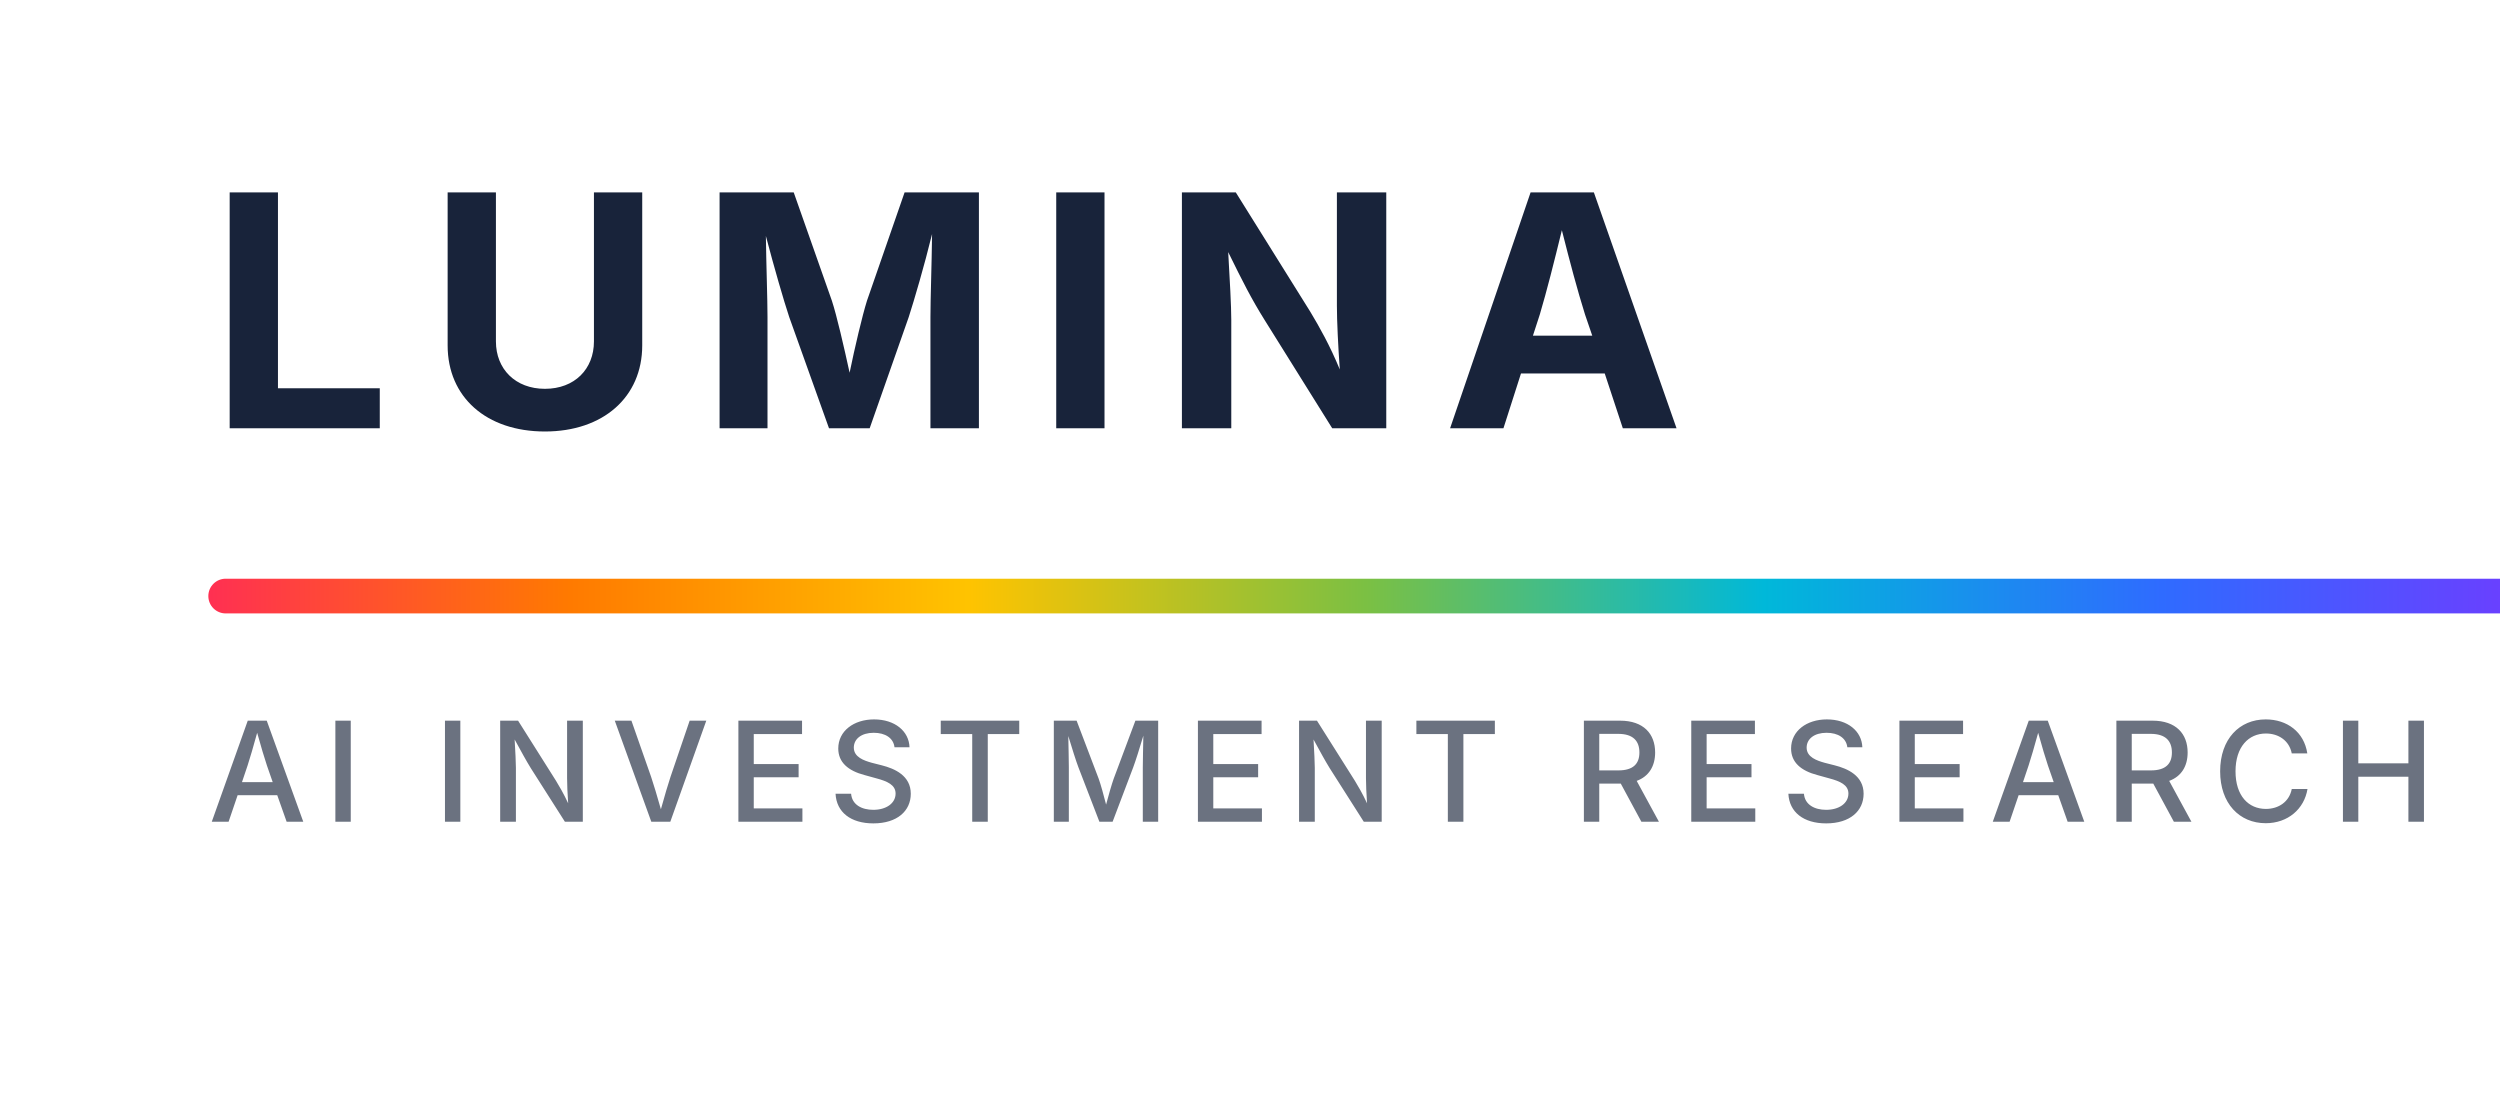
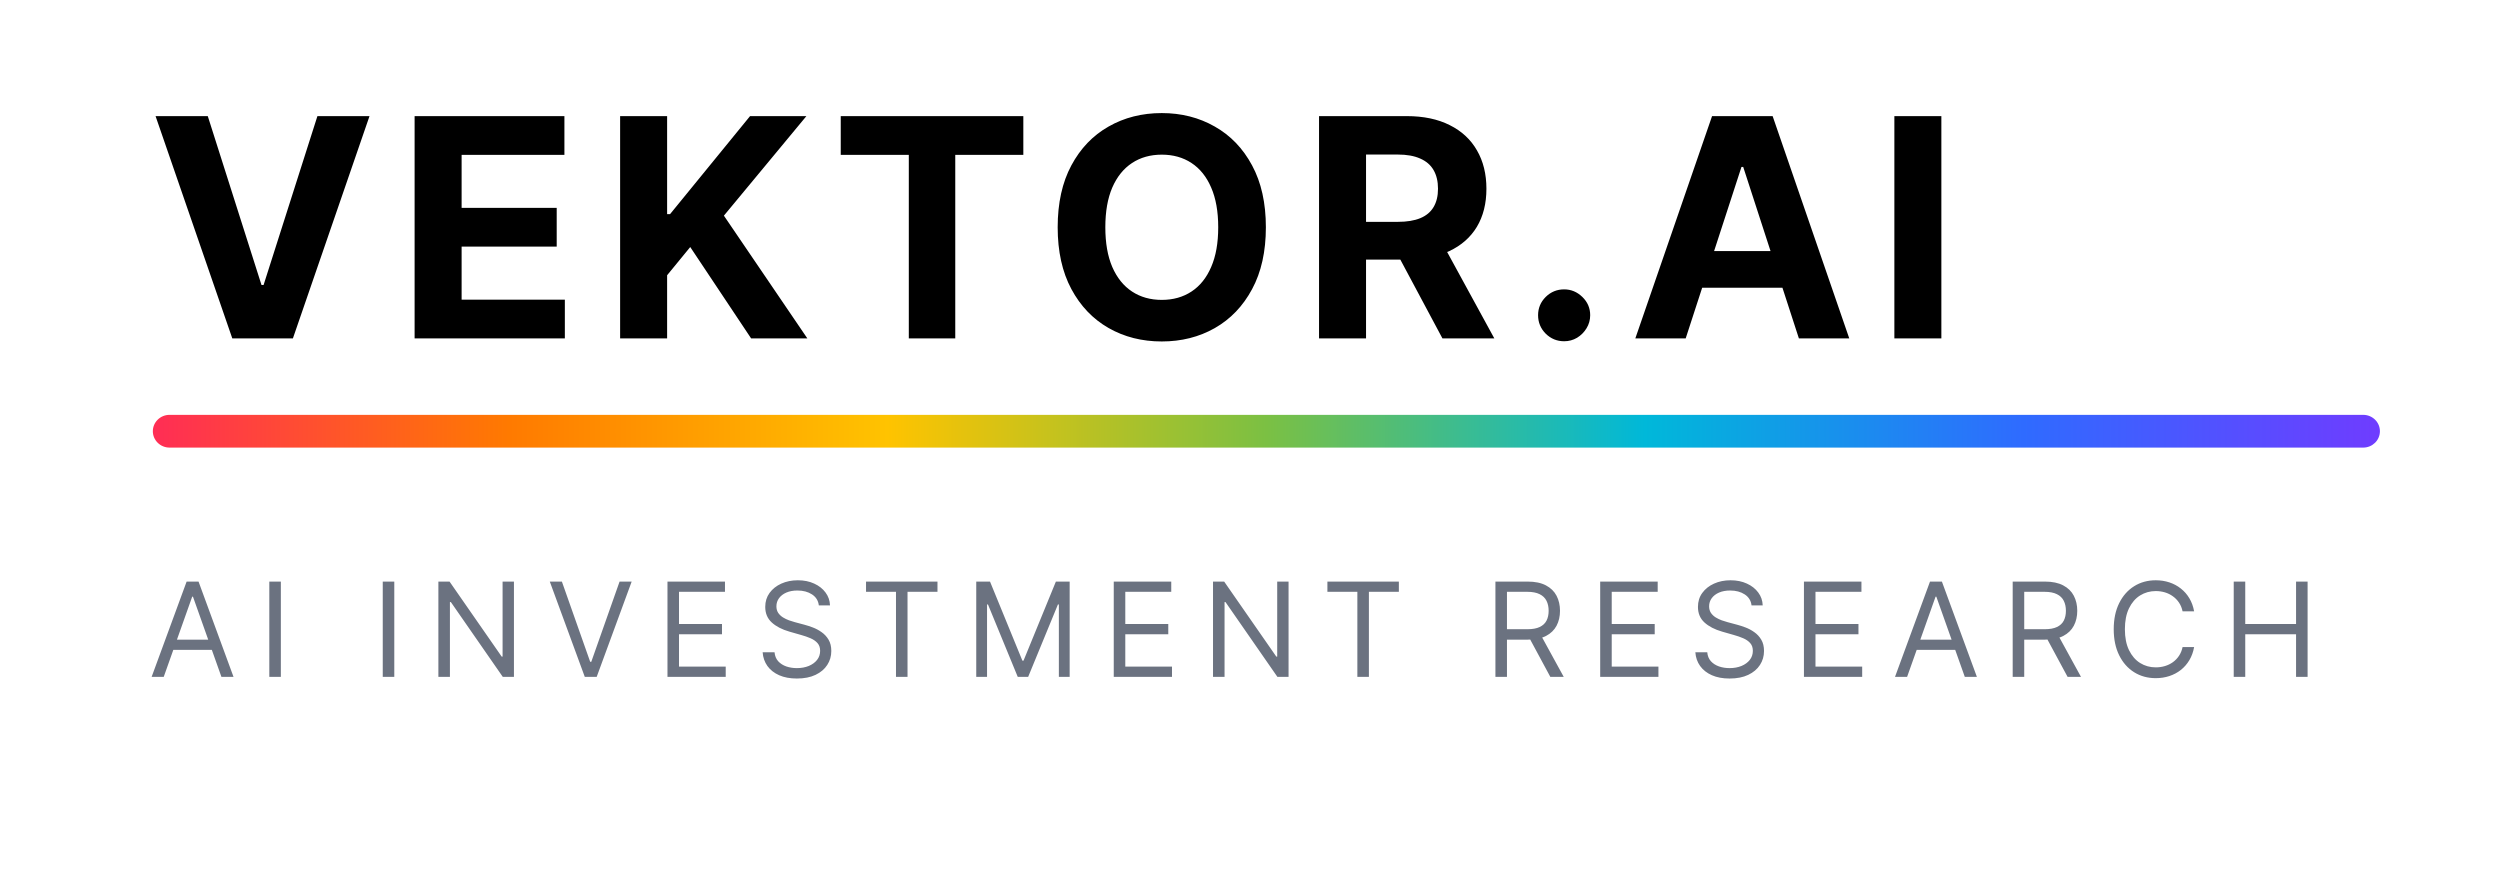
- <svg xmlns="http://www.w3.org/2000/svg" viewBox="0 0 216 95" width="216" height="95">
+ <svg xmlns="http://www.w3.org/2000/svg" width="229" height="80" viewBox="0 0 229 80" fill="none">
+   <path d="M19.032 10.636L23.954 26.108H24.143L29.075 10.636H33.847L26.828 31H21.279L14.249 10.636H19.032ZM37.978 31V10.636H51.7V14.186H42.284V19.038H50.994V22.588H42.284V27.45H51.74V31H37.978ZM56.803 31V10.636H61.108V19.615H61.377L68.705 10.636H73.866L66.309 19.754L73.955 31H68.805L63.226 22.628L61.108 25.213V31H56.803ZM77.012 14.186V10.636H93.737V14.186H87.502V31H83.247V14.186H77.012ZM115.954 20.818C115.954 23.039 115.533 24.928 114.691 26.486C113.856 28.044 112.716 29.233 111.271 30.055C109.833 30.871 108.215 31.278 106.419 31.278C104.609 31.278 102.985 30.867 101.547 30.046C100.108 29.224 98.971 28.034 98.136 26.476C97.301 24.918 96.883 23.032 96.883 20.818C96.883 18.598 97.301 16.708 98.136 15.151C98.971 13.593 100.108 12.406 101.547 11.591C102.985 10.769 104.609 10.358 106.419 10.358C108.215 10.358 109.833 10.769 111.271 11.591C112.716 12.406 113.856 13.593 114.691 15.151C115.533 16.708 115.954 18.598 115.954 20.818ZM111.589 20.818C111.589 19.38 111.374 18.167 110.943 17.179C110.519 16.191 109.919 15.442 109.143 14.932C108.368 14.421 107.459 14.166 106.419 14.166C105.378 14.166 104.47 14.421 103.694 14.932C102.919 15.442 102.316 16.191 101.885 17.179C101.46 18.167 101.248 19.38 101.248 20.818C101.248 22.257 101.46 23.47 101.885 24.457C102.316 25.445 102.919 26.194 103.694 26.704C104.47 27.215 105.378 27.47 106.419 27.47C107.459 27.47 108.368 27.215 109.143 26.704C109.919 26.194 110.519 25.445 110.943 24.457C111.374 23.47 111.589 22.257 111.589 20.818ZM120.824 31V10.636H128.858C130.395 10.636 131.708 10.912 132.795 11.462C133.889 12.005 134.721 12.777 135.291 13.778C135.868 14.773 136.156 15.943 136.156 17.288C136.156 18.641 135.864 19.804 135.281 20.778C134.698 21.746 133.852 22.489 132.745 23.006C131.645 23.523 130.313 23.781 128.748 23.781H123.369V20.321H128.052C128.874 20.321 129.557 20.208 130.101 19.983C130.644 19.758 131.048 19.419 131.314 18.969C131.585 18.518 131.721 17.958 131.721 17.288C131.721 16.612 131.585 16.042 131.314 15.578C131.048 15.114 130.641 14.763 130.091 14.524C129.547 14.279 128.861 14.156 128.032 14.156H125.129V31H120.824ZM131.821 21.733L136.882 31H132.129L127.177 21.733H131.821ZM143.275 31.259C142.619 31.259 142.055 31.026 141.584 30.562C141.12 30.092 140.888 29.528 140.888 28.872C140.888 28.223 141.12 27.666 141.584 27.202C142.055 26.738 142.619 26.506 143.275 26.506C143.911 26.506 144.468 26.738 144.945 27.202C145.423 27.666 145.661 28.223 145.661 28.872C145.661 29.31 145.549 29.711 145.323 30.075C145.104 30.433 144.816 30.722 144.458 30.94C144.1 31.152 143.706 31.259 143.275 31.259ZM154.408 31H149.795L156.825 10.636H162.373L169.393 31H164.779L159.678 15.29H159.519L154.408 31ZM154.12 22.996H165.018V26.357H154.12V22.996ZM177.829 10.636V31H173.524V10.636H177.829Z" fill="black" />
+   <path d="M14.998 62H13.89L17.095 53.273H18.186L21.39 62H20.282L17.674 54.653H17.606L14.998 62ZM15.407 58.591H19.873V59.528H15.407V58.591ZM25.726 53.273V62H24.669V53.273H25.726ZM36.117 53.273V62H35.06V53.273H36.117ZM47.077 53.273V62H46.054L41.298 55.148H41.213V62H40.156V53.273H41.179L45.952 60.142H46.037V53.273H47.077ZM51.469 53.273L54.06 60.619H54.162L56.753 53.273H57.861L54.657 62H53.566L50.361 53.273H51.469ZM61.141 62V53.273H66.408V54.21H62.197V57.159H66.135V58.097H62.197V61.062H66.476V62H61.141ZM75.005 55.455C74.954 55.023 74.747 54.688 74.383 54.449C74.019 54.21 73.573 54.091 73.045 54.091C72.659 54.091 72.321 54.153 72.031 54.278C71.744 54.403 71.519 54.575 71.358 54.794C71.198 55.013 71.119 55.261 71.119 55.54C71.119 55.773 71.174 55.973 71.285 56.141C71.399 56.305 71.544 56.443 71.72 56.554C71.896 56.662 72.081 56.751 72.274 56.822C72.467 56.891 72.644 56.946 72.806 56.989L73.693 57.227C73.92 57.287 74.173 57.369 74.451 57.474C74.733 57.58 75.001 57.723 75.257 57.905C75.515 58.084 75.728 58.314 75.896 58.595C76.064 58.876 76.147 59.222 76.147 59.631C76.147 60.102 76.024 60.528 75.776 60.909C75.532 61.29 75.174 61.592 74.703 61.817C74.234 62.041 73.664 62.153 72.994 62.153C72.369 62.153 71.828 62.053 71.37 61.851C70.916 61.649 70.558 61.368 70.296 61.007C70.038 60.646 69.892 60.227 69.858 59.75H70.948C70.977 60.08 71.088 60.352 71.281 60.568C71.477 60.781 71.724 60.94 72.022 61.045C72.323 61.148 72.647 61.199 72.994 61.199C73.397 61.199 73.76 61.133 74.081 61.003C74.401 60.869 74.656 60.685 74.843 60.449C75.031 60.21 75.124 59.932 75.124 59.614C75.124 59.324 75.044 59.088 74.882 58.906C74.72 58.724 74.507 58.577 74.242 58.463C73.978 58.349 73.693 58.25 73.386 58.165L72.312 57.858C71.63 57.662 71.09 57.382 70.693 57.019C70.295 56.655 70.096 56.179 70.096 55.591C70.096 55.102 70.228 54.676 70.492 54.312C70.76 53.946 71.117 53.662 71.566 53.46C72.018 53.256 72.522 53.153 73.079 53.153C73.642 53.153 74.142 53.254 74.579 53.456C75.017 53.655 75.363 53.928 75.619 54.274C75.877 54.621 76.014 55.014 76.028 55.455H75.005ZM79.328 54.21V53.273H85.873V54.21H83.129V62H82.072V54.21H79.328ZM89.424 53.273H90.685L93.651 60.517H93.754L96.719 53.273H97.981V62H96.992V55.369H96.907L94.18 62H93.225L90.498 55.369H90.413V62H89.424V53.273ZM102.02 62V53.273H107.287V54.21H103.077V57.159H107.014V58.097H103.077V61.062H107.355V62H102.02ZM118.032 53.273V62H117.009L112.254 55.148H112.169V62H111.112V53.273H112.134L116.907 60.142H116.992V53.273H118.032ZM121.59 54.21V53.273H128.135V54.21H125.391V62H124.334V54.21H121.59ZM136.981 62V53.273H139.93C140.612 53.273 141.171 53.389 141.609 53.622C142.046 53.852 142.37 54.169 142.581 54.572C142.791 54.976 142.896 55.435 142.896 55.949C142.896 56.463 142.791 56.919 142.581 57.317C142.37 57.715 142.048 58.027 141.613 58.254C141.179 58.479 140.623 58.591 139.947 58.591H137.561V57.636H139.913C140.379 57.636 140.754 57.568 141.038 57.432C141.325 57.295 141.532 57.102 141.66 56.852C141.791 56.599 141.856 56.298 141.856 55.949C141.856 55.599 141.791 55.294 141.66 55.033C141.529 54.771 141.321 54.57 141.034 54.428C140.747 54.283 140.367 54.21 139.896 54.21H138.038V62H136.981ZM141.089 58.08L143.237 62H142.009L139.896 58.08H141.089ZM146.577 62V53.273H151.844V54.21H147.634V57.159H151.571V58.097H147.634V61.062H151.912V62H146.577ZM160.441 55.455C160.39 55.023 160.183 54.688 159.819 54.449C159.456 54.21 159.01 54.091 158.481 54.091C158.095 54.091 157.757 54.153 157.467 54.278C157.18 54.403 156.956 54.575 156.794 54.794C156.635 55.013 156.555 55.261 156.555 55.54C156.555 55.773 156.611 55.973 156.721 56.141C156.835 56.305 156.98 56.443 157.156 56.554C157.332 56.662 157.517 56.751 157.71 56.822C157.903 56.891 158.081 56.946 158.243 56.989L159.129 57.227C159.356 57.287 159.609 57.369 159.887 57.474C160.169 57.58 160.437 57.723 160.693 57.905C160.951 58.084 161.164 58.314 161.332 58.595C161.5 58.876 161.584 59.222 161.584 59.631C161.584 60.102 161.46 60.528 161.213 60.909C160.968 61.29 160.611 61.592 160.139 61.817C159.67 62.041 159.101 62.153 158.43 62.153C157.805 62.153 157.264 62.053 156.807 61.851C156.352 61.649 155.994 61.368 155.733 61.007C155.474 60.646 155.328 60.227 155.294 59.75H156.385C156.413 60.08 156.524 60.352 156.717 60.568C156.913 60.781 157.16 60.94 157.459 61.045C157.76 61.148 158.084 61.199 158.43 61.199C158.834 61.199 159.196 61.133 159.517 61.003C159.838 60.869 160.092 60.685 160.28 60.449C160.467 60.21 160.561 59.932 160.561 59.614C160.561 59.324 160.48 59.088 160.318 58.906C160.156 58.724 159.943 58.577 159.679 58.463C159.414 58.349 159.129 58.25 158.822 58.165L157.748 57.858C157.066 57.662 156.527 57.382 156.129 57.019C155.731 56.655 155.532 56.179 155.532 55.591C155.532 55.102 155.664 54.676 155.929 54.312C156.196 53.946 156.554 53.662 157.003 53.46C157.454 53.256 157.959 53.153 158.515 53.153C159.078 53.153 159.578 53.254 160.015 53.456C160.453 53.655 160.799 53.928 161.055 54.274C161.314 54.621 161.45 55.014 161.464 55.455H160.441ZM165.241 62V53.273H170.508V54.21H166.298V57.159H170.235V58.097H166.298V61.062H170.576V62H165.241ZM174.691 62H173.583L176.788 53.273H177.878L181.083 62H179.975L177.367 54.653H177.299L174.691 62ZM175.1 58.591H179.566V59.528H175.1V58.591ZM184.362 62V53.273H187.311C187.993 53.273 188.553 53.389 188.99 53.622C189.428 53.852 189.752 54.169 189.962 54.572C190.172 54.976 190.277 55.435 190.277 55.949C190.277 56.463 190.172 56.919 189.962 57.317C189.752 57.715 189.429 58.027 188.994 58.254C188.56 58.479 188.004 58.591 187.328 58.591H184.942V57.636H187.294C187.76 57.636 188.135 57.568 188.419 57.432C188.706 57.295 188.913 57.102 189.041 56.852C189.172 56.599 189.237 56.298 189.237 55.949C189.237 55.599 189.172 55.294 189.041 55.033C188.911 54.771 188.702 54.57 188.415 54.428C188.128 54.283 187.749 54.21 187.277 54.21H185.419V62H184.362ZM188.47 58.08L190.618 62H189.391L187.277 58.08H188.47ZM200.981 56H199.924C199.862 55.696 199.752 55.429 199.596 55.199C199.442 54.969 199.255 54.776 199.033 54.619C198.815 54.46 198.572 54.341 198.305 54.261C198.038 54.182 197.759 54.142 197.469 54.142C196.941 54.142 196.462 54.276 196.033 54.543C195.607 54.81 195.268 55.203 195.015 55.723C194.765 56.243 194.64 56.881 194.64 57.636C194.64 58.392 194.765 59.03 195.015 59.55C195.268 60.07 195.607 60.463 196.033 60.73C196.462 60.997 196.941 61.131 197.469 61.131C197.759 61.131 198.038 61.091 198.305 61.011C198.572 60.932 198.815 60.814 199.033 60.658C199.255 60.499 199.442 60.304 199.596 60.074C199.752 59.841 199.862 59.574 199.924 59.273H200.981C200.901 59.719 200.756 60.118 200.546 60.47C200.336 60.822 200.075 61.122 199.762 61.369C199.45 61.614 199.099 61.8 198.71 61.928C198.323 62.055 197.91 62.119 197.469 62.119C196.725 62.119 196.063 61.938 195.484 61.574C194.904 61.21 194.448 60.693 194.116 60.023C193.783 59.352 193.617 58.557 193.617 57.636C193.617 56.716 193.783 55.92 194.116 55.25C194.448 54.58 194.904 54.062 195.484 53.699C196.063 53.335 196.725 53.153 197.469 53.153C197.91 53.153 198.323 53.217 198.71 53.345C199.099 53.473 199.45 53.66 199.762 53.908C200.075 54.152 200.336 54.45 200.546 54.803C200.756 55.152 200.901 55.551 200.981 56ZM204.609 62V53.273H205.665V57.159H210.319V53.273H211.376V62H210.319V58.097H205.665V62H204.609Z" fill="#6B7280" />
+   <path d="M216.47 38H15.53C14.685 38 14 38.672 14 39.5C14 40.328 14.685 41 15.53 41H216.47C217.315 41 218 40.328 218 39.5C218 38.672 217.315 38 216.47 38Z" fill="url(#paint0_linear_5_2)" />
  <defs>
-     <linearGradient id="g" x1="0%" y1="0%" x2="100%" y2="0%">
-       <stop offset="0%" stop-color="#ff2d55" />
-       <stop offset="16%" stop-color="#ff7a00" />
-       <stop offset="33%" stop-color="#ffc300" />
-       <stop offset="50%" stop-color="#7bc043" />
-       <stop offset="67%" stop-color="#00b8d9" />
-       <stop offset="84%" stop-color="#2f6bff" />
-       <stop offset="100%" stop-color="#6f3cff" />
+     <linearGradient id="paint0_linear_5_2" x1="14" y1="38" x2="218" y2="38" gradientUnits="userSpaceOnUse">
+       <stop stop-color="#FF2D55" />
+       <stop offset="0.16" stop-color="#FF7A00" />
+       <stop offset="0.33" stop-color="#FFC300" />
+       <stop offset="0.5" stop-color="#7BC043" />
+       <stop offset="0.67" stop-color="#00B8D9" />
+       <stop offset="0.84" stop-color="#2F6BFF" />
+       <stop offset="1" stop-color="#6F3CFF" />
    </linearGradient>
  </defs>
-   <g transform="translate(18, 5)">
-     <text x="0" y="32" font-family="Inter, Arial, Helvetica, sans-serif" font-size="28" font-weight="700" letter-spacing="3" fill="#18233A">
-       LUMINA
-     </text>
-     <rect x="0" y="45" width="200" height="3" rx="1.5" fill="url(#g)" />
-     <text x="0" y="66" font-family="Inter, Arial, Helvetica, sans-serif" font-size="12" font-weight="500" letter-spacing="1.5" fill="#6B7280">
-       AI INVESTMENT RESEARCH
-     </text>
-   </g>
</svg>
